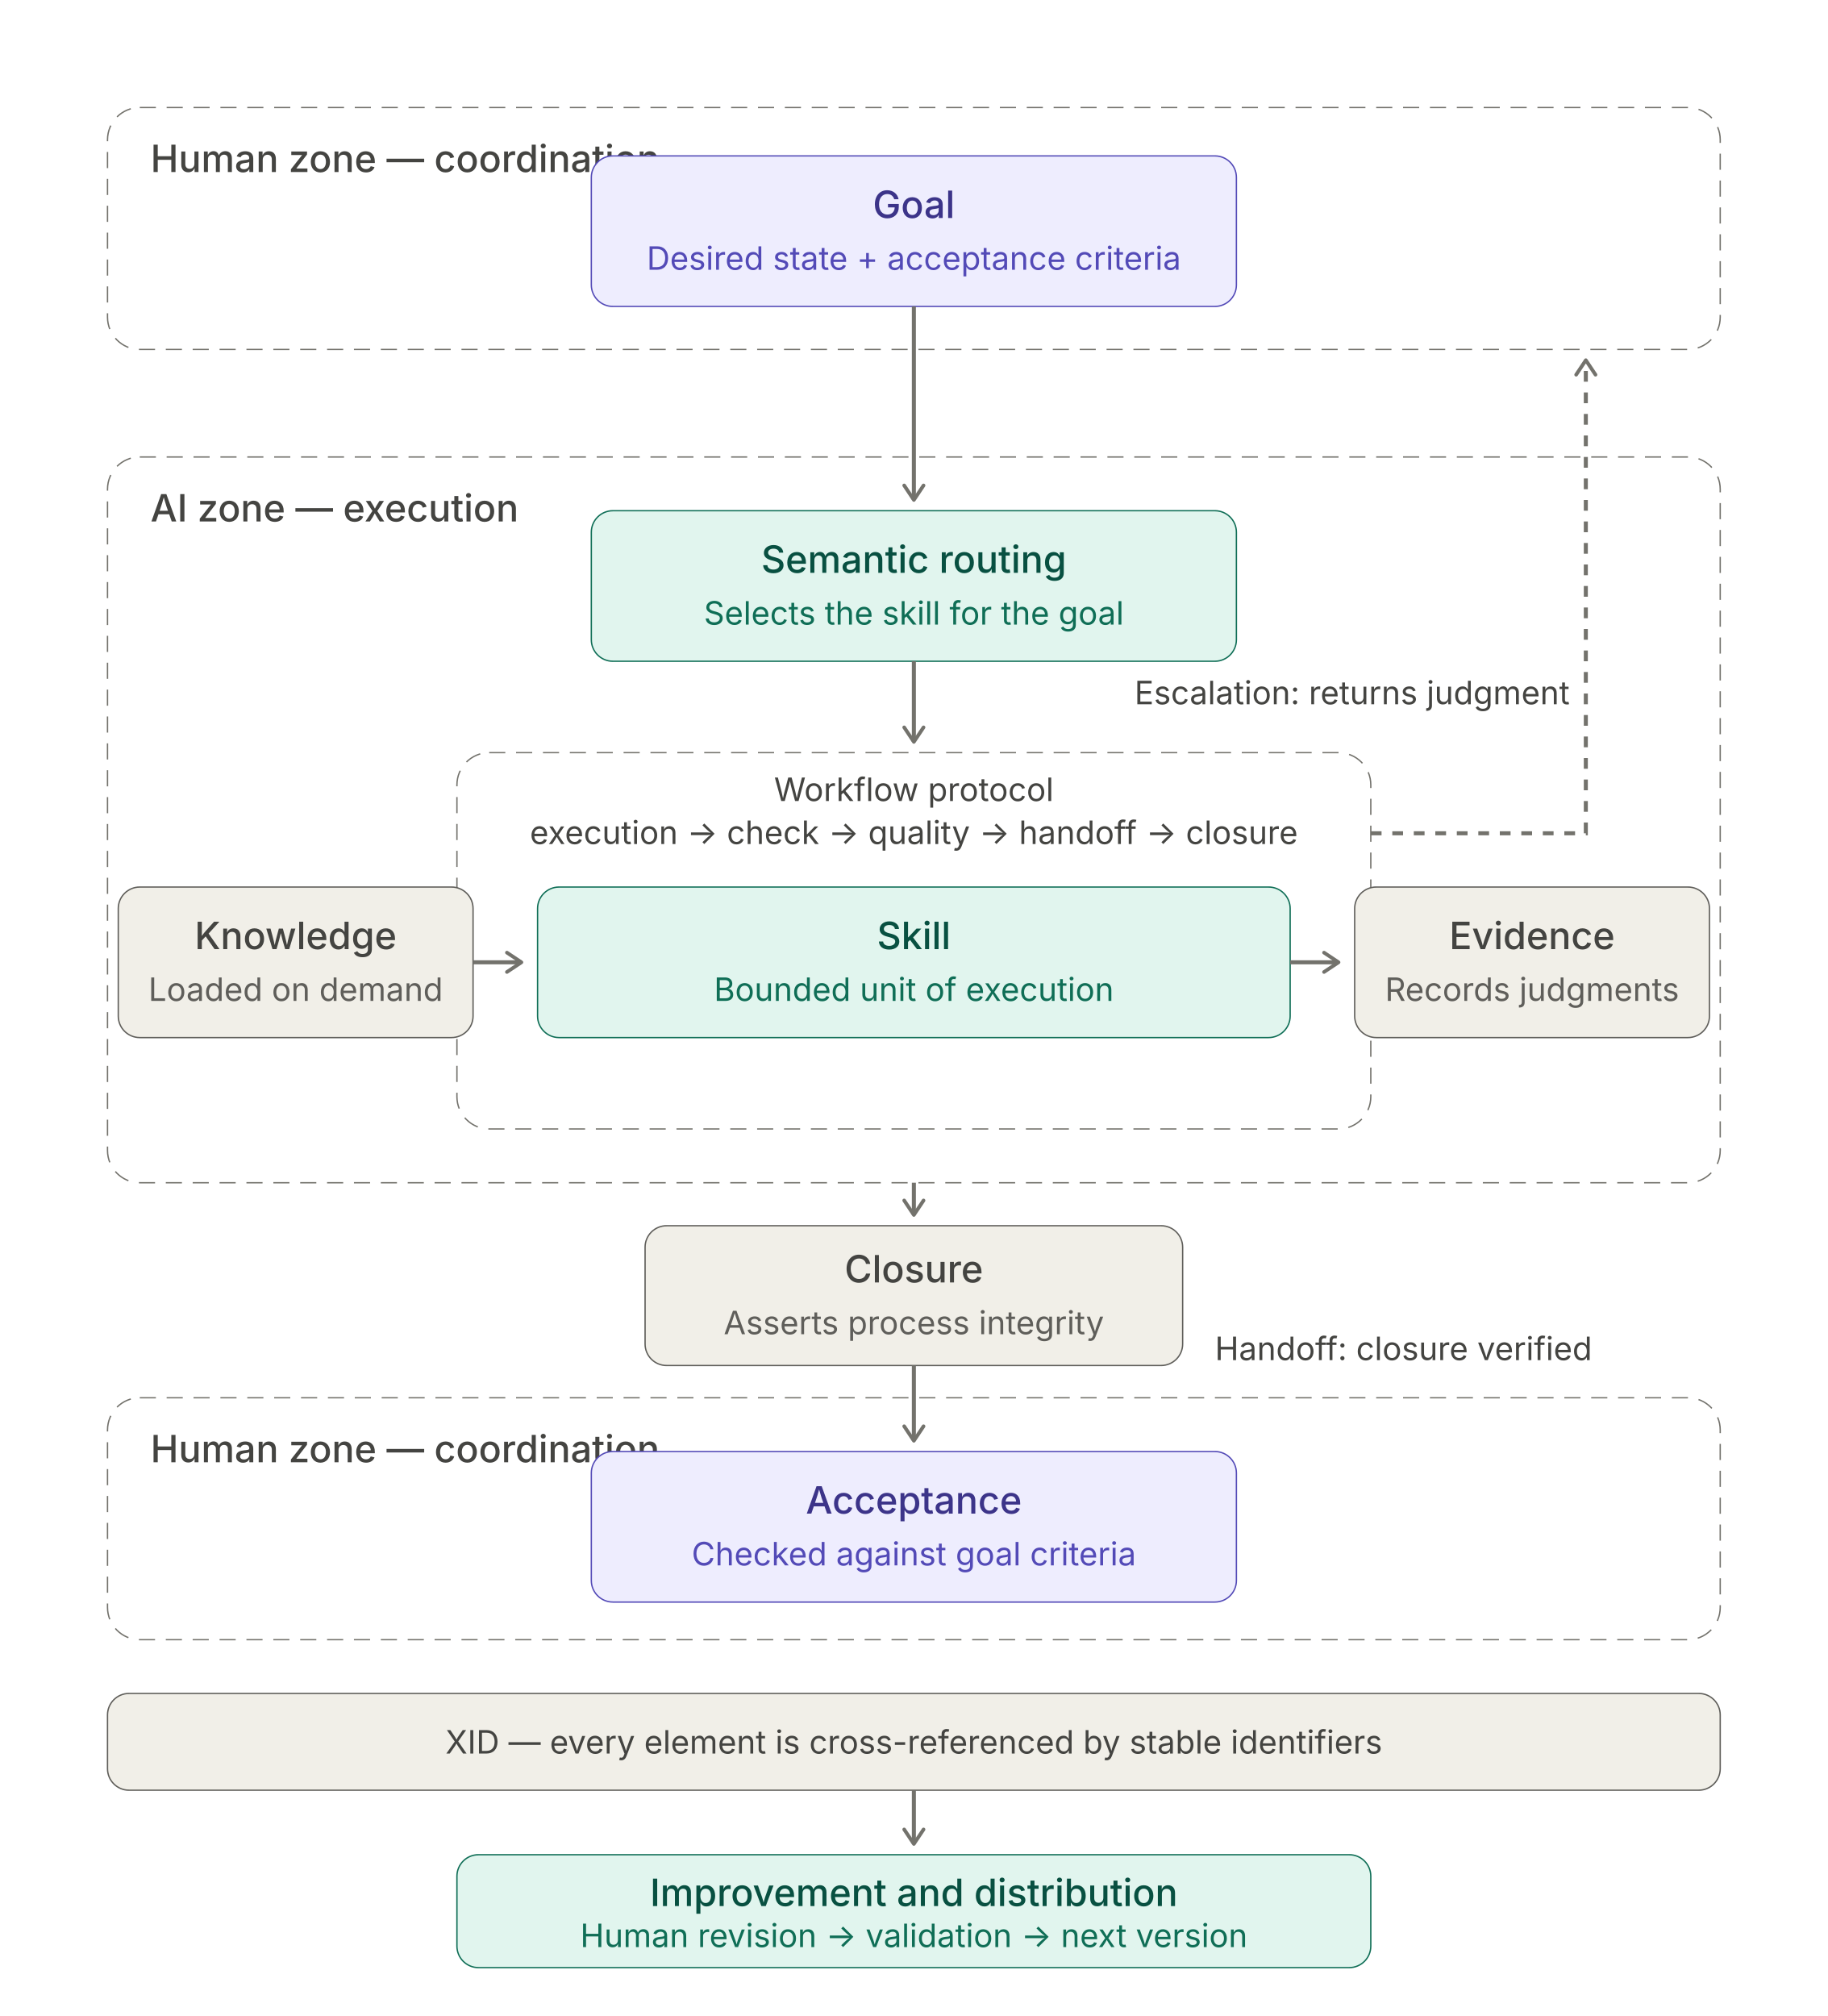
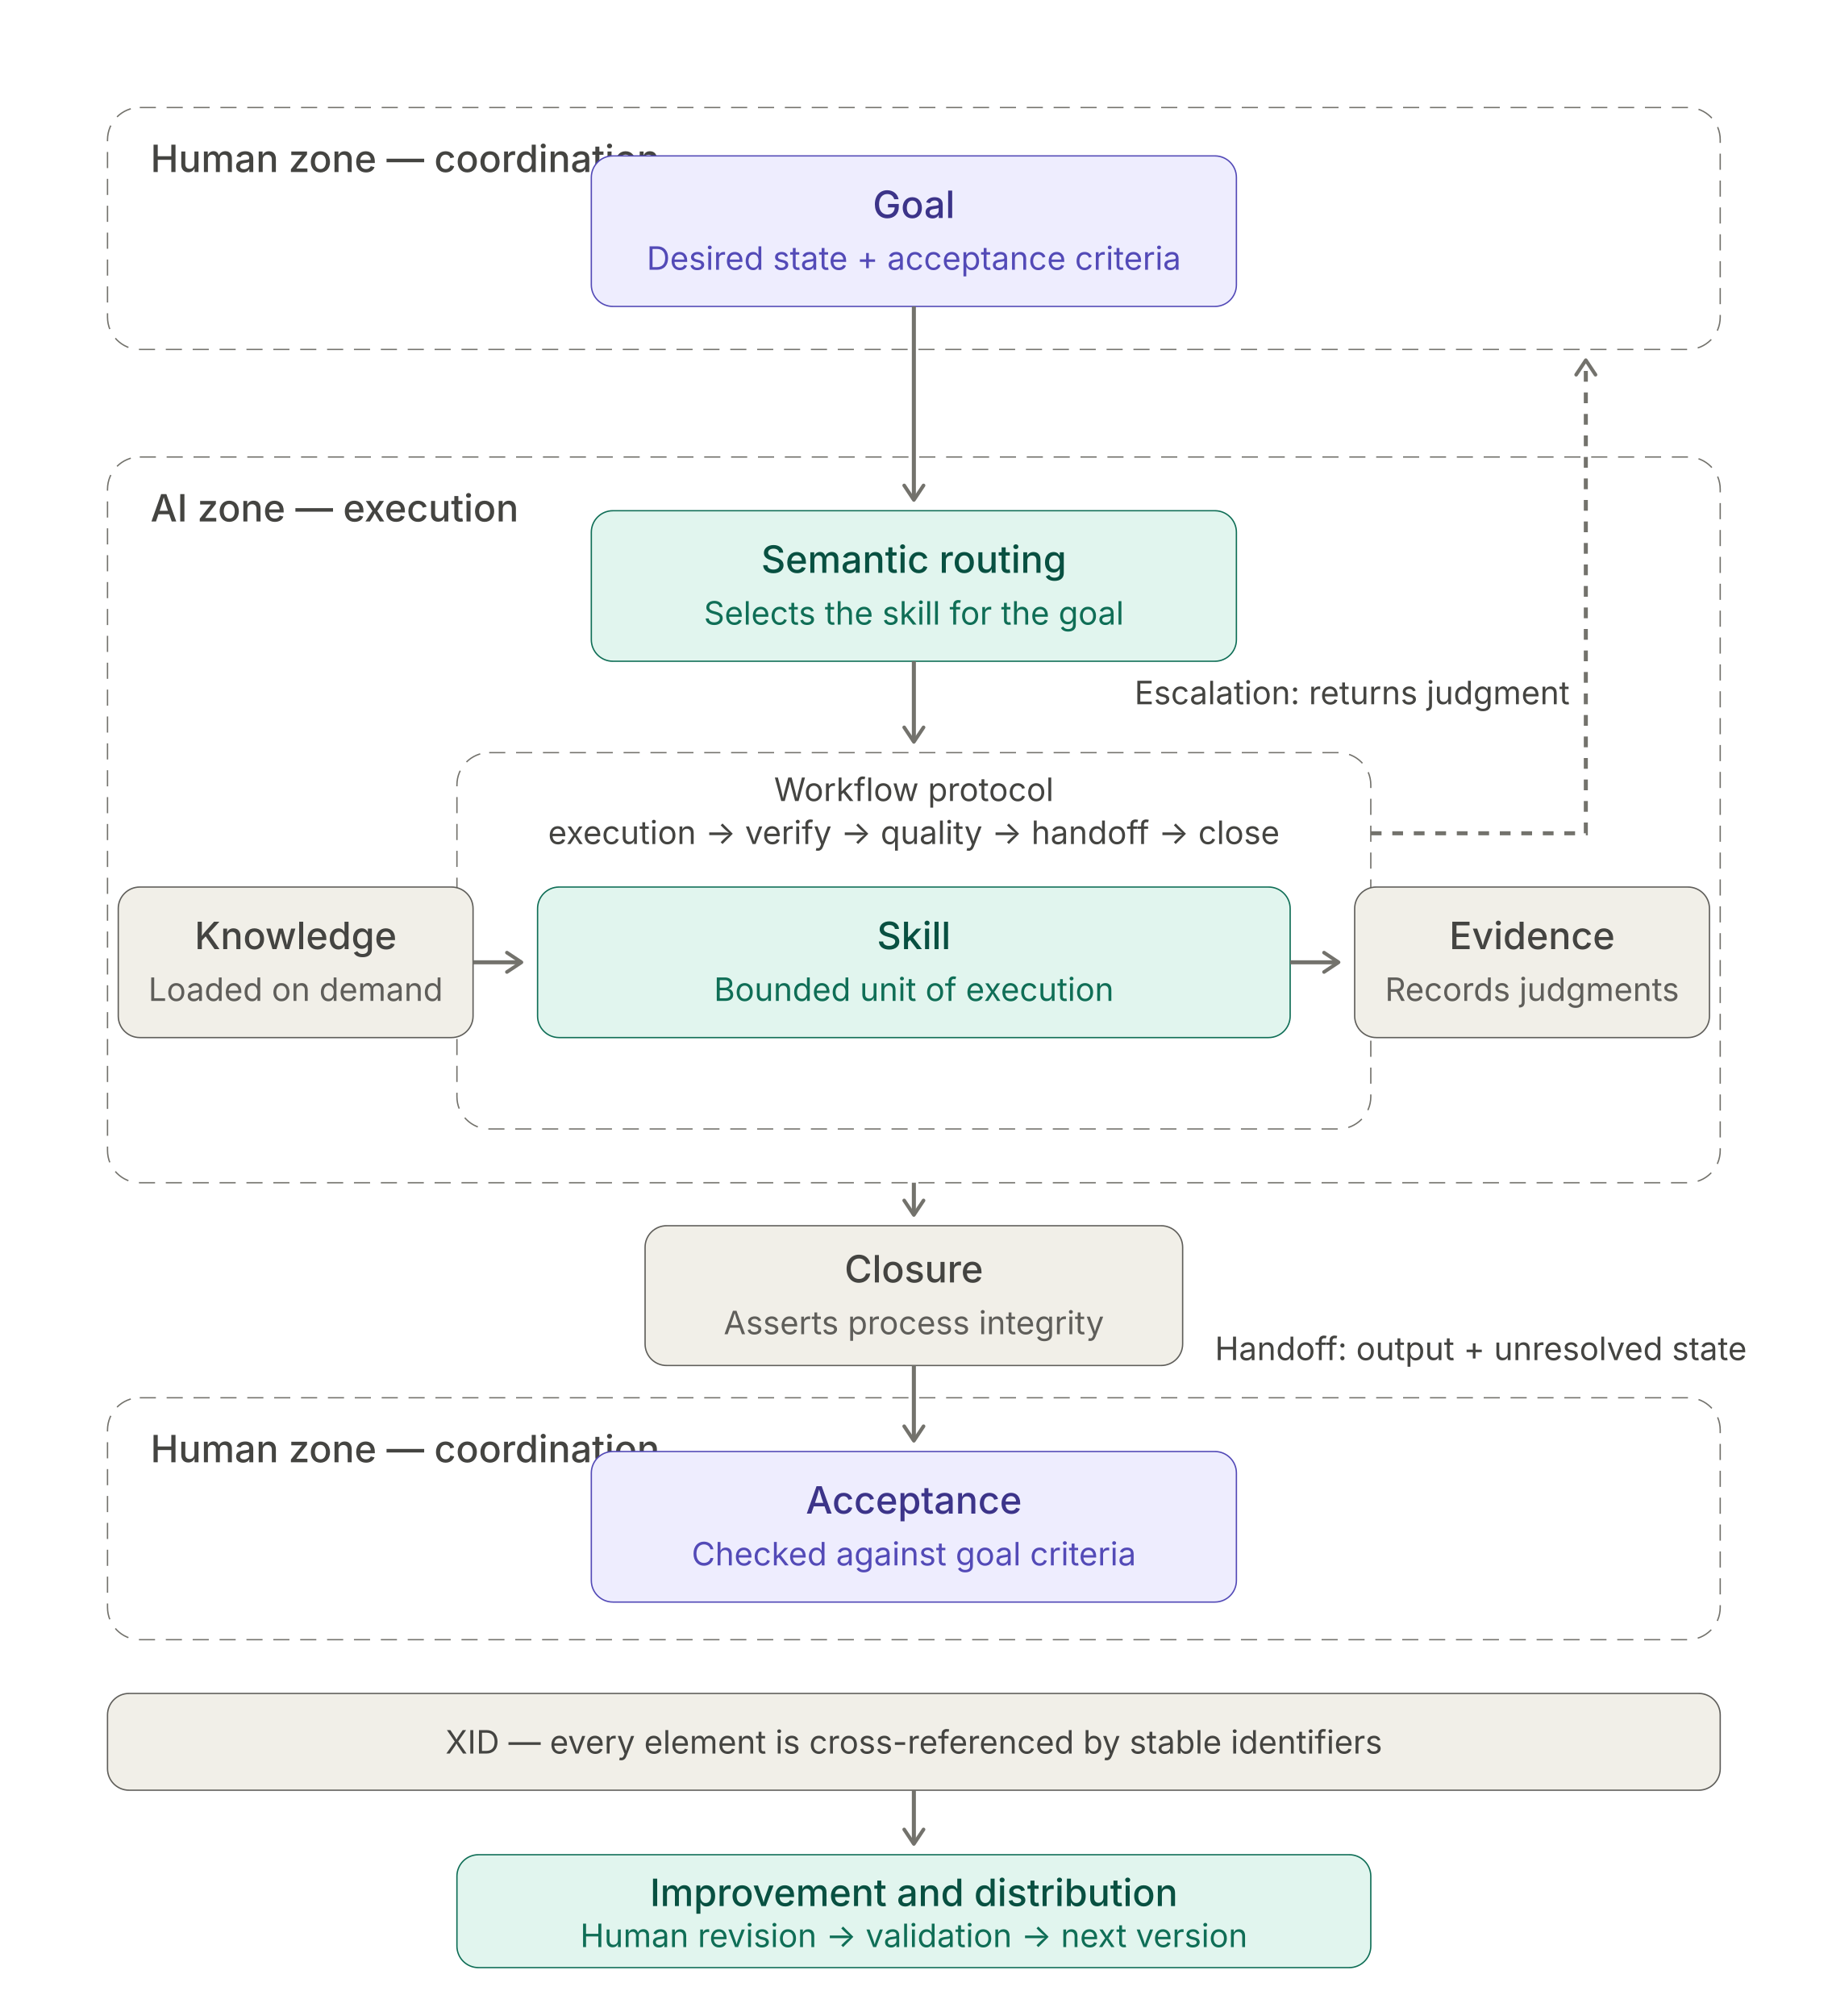
<svg xmlns="http://www.w3.org/2000/svg" width="680" viewBox="0 0 680 750" role="img">
  <style>
.th{font:500 14px system-ui,-apple-system,sans-serif}
.ts{font:400 12px system-ui,-apple-system,sans-serif}
.zone{fill:none;stroke:#73726c;stroke-width:.5;stroke-dasharray:6 4}
.zl{fill:#444441}
.arr{stroke:#73726c;stroke-width:1.5;fill:none}
.bp{fill:#EEEDFE;stroke:#534AB7;stroke-width:.5}
.tp1{fill:#3C3489}.tp2{fill:#534AB7}
.bt{fill:#E1F5EE;stroke:#0F6E56;stroke-width:.5}
.tt1{fill:#085041}.tt2{fill:#0F6E56}
.bg{fill:#F1EFE8;stroke:#5F5E5A;stroke-width:.5}
.tg1{fill:#444441}.tg2{fill:#5F5E5A}
@media (prefers-color-scheme: dark){
.zone{stroke:#9c9a92}.zl{fill:#D3D1C7}.arr{stroke:#9c9a92}
.bp{fill:#3C3489;stroke:#CECBF6}.tp1{fill:#CECBF6}.tp2{fill:#AFA9EC}
.bt{fill:#085041;stroke:#9FE1CB}.tt1{fill:#9FE1CB}.tt2{fill:#5DCAA5}
.bg{fill:#444441;stroke:#D3D1C7}.tg1{fill:#D3D1C7}.tg2{fill:#B4B2A9}
}
</style>
  <defs>
    <marker id="xrk-arrow" viewBox="0 0 10 10" refX="8" refY="5" markerWidth="6" markerHeight="6" orient="auto-start-reverse">
      <path d="M2 1L8 5L2 9" fill="none" stroke="context-stroke" stroke-width="1.5" stroke-linecap="round" stroke-linejoin="round" />
    </marker>
  </defs>
  <rect class="zone" x="40" y="40" width="600" height="90" rx="12" />
  <text class="th zl" x="56" y="64">Human zone — coordination</text>
  <g>
    <rect class="bp" x="220" y="58" width="240" height="56" rx="8" />
    <text class="th tp1" x="340" y="76" text-anchor="middle" dominant-baseline="central">Goal</text>
    <text class="ts tp2" x="340" y="96" text-anchor="middle" dominant-baseline="central">Desired state + acceptance criteria</text>
  </g>
  <line x1="340" y1="114" x2="340" y2="186" class="arr" marker-end="url(#xrk-arrow)" />
  <rect class="zone" x="40" y="170" width="600" height="270" rx="12" />
  <text class="th zl" x="56" y="194">AI zone — execution</text>
  <g>
    <rect class="bt" x="220" y="190" width="240" height="56" rx="8" />
    <text class="th tt1" x="340" y="208" text-anchor="middle" dominant-baseline="central">Semantic routing</text>
    <text class="ts tt2" x="340" y="228" text-anchor="middle" dominant-baseline="central">Selects the skill for the goal</text>
  </g>
  <line x1="340" y1="246" x2="340" y2="276" class="arr" marker-end="url(#xrk-arrow)" />
  <rect class="zone" x="170" y="280" width="340" height="140" rx="12" />
  <text class="ts zl" x="340" y="298" text-anchor="middle">Workflow protocol</text>
-   <text class="ts zl" x="340" y="314" text-anchor="middle">execution → check → quality → handoff → closure</text>
+   <text class="ts zl" x="340" y="314" text-anchor="middle">execution → verify → quality → handoff → close</text>
  <g>
    <rect class="bt" x="200" y="330" width="280" height="56" rx="8" />
    <text class="th tt1" x="340" y="348" text-anchor="middle" dominant-baseline="central">Skill</text>
    <text class="ts tt2" x="340" y="368" text-anchor="middle" dominant-baseline="central">Bounded unit of execution</text>
  </g>
  <g>
    <rect class="bg" x="44" y="330" width="132" height="56" rx="8" />
    <text class="th tg1" x="110" y="348" text-anchor="middle" dominant-baseline="central">Knowledge</text>
    <text class="ts tg2" x="110" y="368" text-anchor="middle" dominant-baseline="central">Loaded on demand</text>
  </g>
  <line x1="176" y1="358" x2="194" y2="358" class="arr" marker-end="url(#xrk-arrow)" />
  <g>
    <rect class="bg" x="504" y="330" width="132" height="56" rx="8" />
    <text class="th tg1" x="570" y="348" text-anchor="middle" dominant-baseline="central">Evidence</text>
    <text class="ts tg2" x="570" y="368" text-anchor="middle" dominant-baseline="central">Records judgments</text>
  </g>
  <line x1="480" y1="358" x2="498" y2="358" class="arr" marker-end="url(#xrk-arrow)" />
  <g>
    <path d="M510 310 L590 310 L590 134" class="arr" stroke-dasharray="4 4" marker-end="url(#xrk-arrow)" />
    <text class="ts zl" x="584" y="262" text-anchor="end">Escalation: returns judgment</text>
  </g>
  <line x1="340" y1="440" x2="340" y2="452" class="arr" marker-end="url(#xrk-arrow)" />
  <g>
    <rect class="bg" x="240" y="456" width="200" height="52" rx="8" />
    <text class="th tg1" x="340" y="472" text-anchor="middle" dominant-baseline="central">Closure</text>
    <text class="ts tg2" x="340" y="492" text-anchor="middle" dominant-baseline="central">Asserts process integrity</text>
  </g>
  <g>
    <line x1="340" y1="508" x2="340" y2="536" class="arr" marker-end="url(#xrk-arrow)" />
-     <text class="ts zl" x="452" y="506" text-anchor="start">Handoff: closure verified</text>
+     <text class="ts zl" x="452" y="506" text-anchor="start">Handoff: output + unresolved state</text>
  </g>
  <rect class="zone" x="40" y="520" width="600" height="90" rx="12" />
  <text class="th zl" x="56" y="544">Human zone — coordination</text>
  <g>
    <rect class="bp" x="220" y="540" width="240" height="56" rx="8" />
    <text class="th tp1" x="340" y="558" text-anchor="middle" dominant-baseline="central">Acceptance</text>
    <text class="ts tp2" x="340" y="578" text-anchor="middle" dominant-baseline="central">Checked against goal criteria</text>
  </g>
  <g>
    <rect class="bg" x="40" y="630" width="600" height="36" rx="8" />
    <text class="ts tg1" x="340" y="648" text-anchor="middle" dominant-baseline="central">XID — every element is cross-referenced by stable identifiers</text>
  </g>
  <line x1="340" y1="666" x2="340" y2="686" class="arr" marker-end="url(#xrk-arrow)" />
  <g>
    <rect class="bt" x="170" y="690" width="340" height="42" rx="8" />
    <text class="th tt1" x="340" y="704" text-anchor="middle" dominant-baseline="central">Improvement and distribution</text>
    <text class="ts tt2" x="340" y="720" text-anchor="middle" dominant-baseline="central">Human revision → validation → next version</text>
  </g>
</svg>
